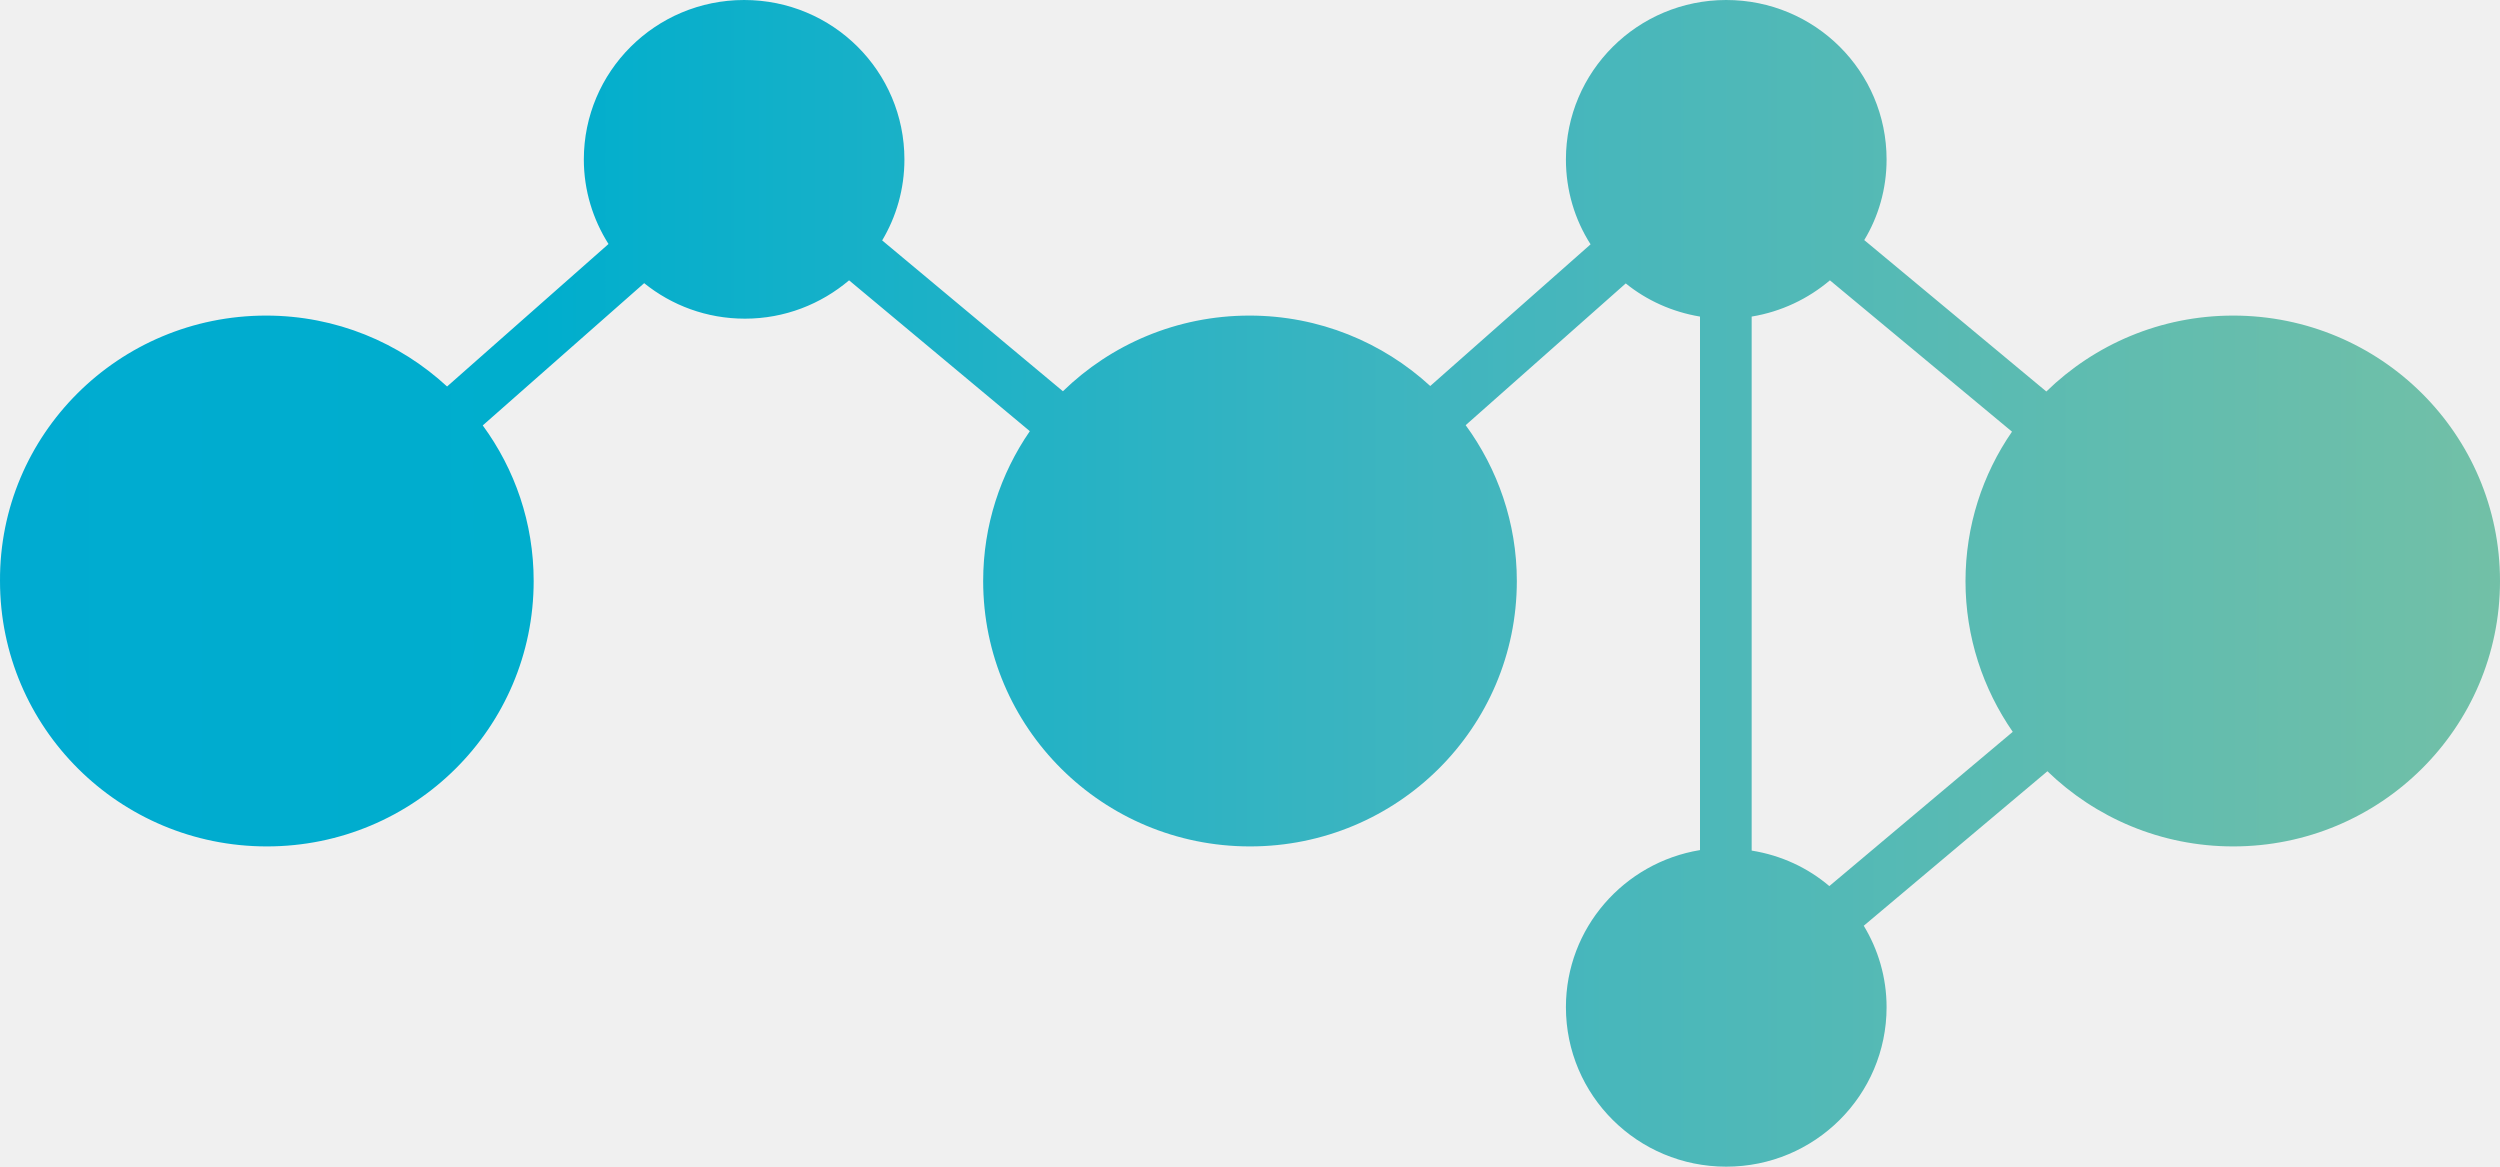
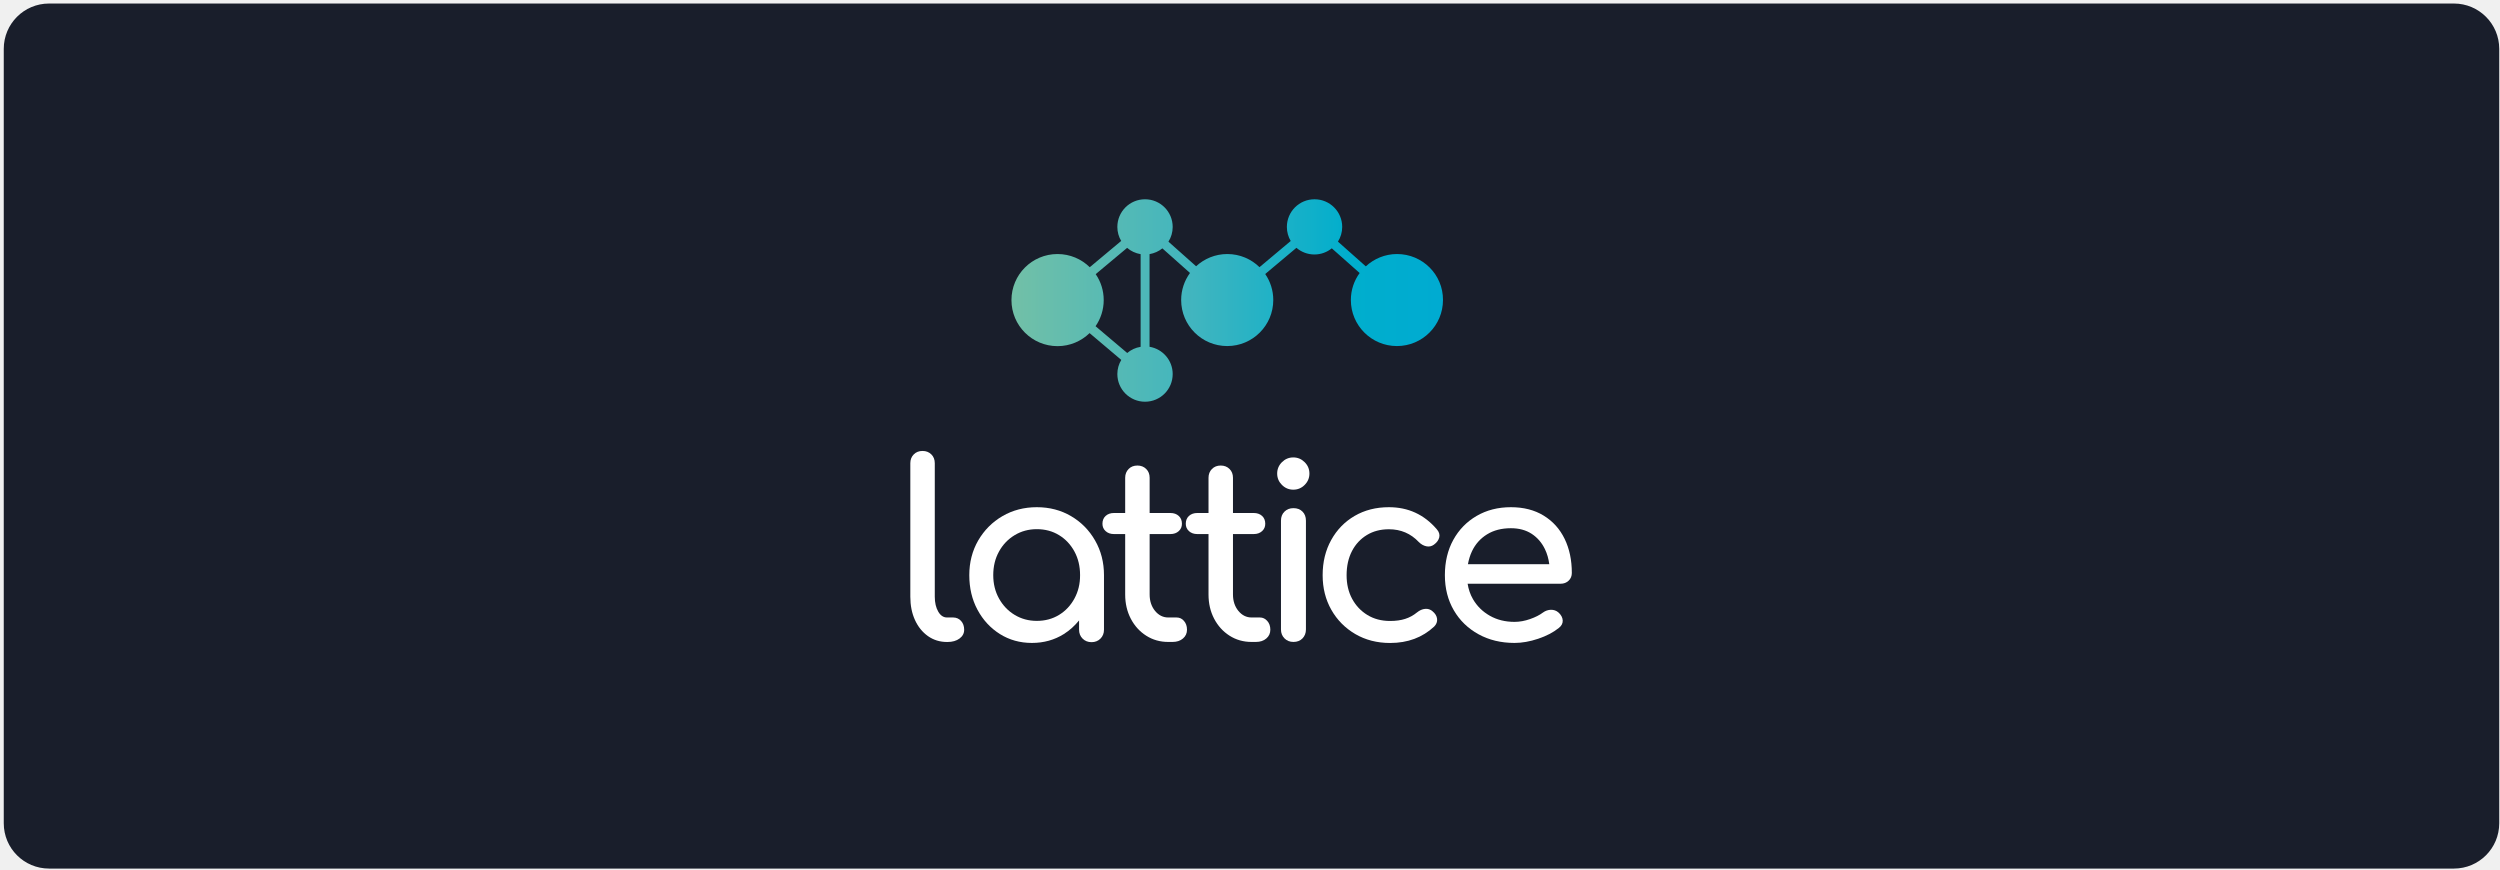
- <svg xmlns="http://www.w3.org/2000/svg" width="180" height="84" viewBox="0 0 30 14" fill="none">
-   <path d="M3.193 3.787C4.033 3.787 4.795 4.112 5.365 4.638L7.302 2.928C7.116 2.634 7.006 2.286 7.006 1.914C7.006 0.858 7.865 0 8.93 0C9.994 0 10.853 0.855 10.853 1.914C10.853 2.268 10.756 2.6 10.586 2.885L12.755 4.695C13.331 4.134 14.122 3.787 14.994 3.787C15.831 3.787 16.593 4.109 17.163 4.632L19.087 2.932C18.898 2.637 18.791 2.286 18.791 1.914C18.791 0.858 19.651 0 20.715 0C21.779 0 22.639 0.855 22.639 1.914C22.639 2.268 22.541 2.6 22.371 2.881L24.556 4.698C25.135 4.134 25.926 3.787 26.798 3.787C28.567 3.787 30 5.212 30 6.972C30 8.732 28.567 10.157 26.798 10.157C25.932 10.157 25.145 9.813 24.569 9.255L22.365 11.109C22.538 11.394 22.639 11.729 22.639 12.086C22.639 13.142 21.779 14 20.715 14C19.651 14 18.791 13.145 18.791 12.086C18.791 11.137 19.487 10.351 20.4 10.201V3.799C20.066 3.743 19.761 3.605 19.509 3.401L17.588 5.102C17.972 5.628 18.202 6.273 18.202 6.972C18.202 8.732 16.77 10.157 15 10.157C13.23 10.157 11.798 8.732 11.798 6.972C11.798 6.305 12.006 5.685 12.358 5.174L10.189 3.364C9.852 3.649 9.418 3.824 8.939 3.824C8.479 3.824 8.06 3.664 7.73 3.398L5.793 5.105C6.178 5.631 6.404 6.273 6.404 6.972C6.404 8.732 4.972 10.157 3.202 10.157C1.433 10.157 4.47813e-05 8.732 4.47813e-05 6.972C-0.009 5.215 1.423 3.787 3.193 3.787ZM21.952 10.633L24.153 8.782C23.797 8.268 23.586 7.645 23.586 6.975C23.586 6.311 23.791 5.691 24.144 5.18L21.959 3.364C21.697 3.586 21.376 3.74 21.02 3.799V10.207C21.376 10.264 21.694 10.414 21.952 10.633Z" fill="url(#paint0_linear_60_5)" />
+ <svg xmlns="http://www.w3.org/2000/svg" width="552" height="192" viewBox="0 0 552 192" fill="none">
+   <path d="M541.83 0.78H10.83C5.307 0.78 0.83 5.257 0.83 10.78V181.78C0.83 187.303 5.307 191.78 10.83 191.78H541.83C547.353 191.78 551.83 187.303 551.83 181.78V10.78C551.83 5.257 547.353 0.78 541.83 0.78Z" fill="#191E2B" />
+   <path d="M285.56 108.12C284.59 108.12 283.75 107.77 283.05 107.07C282.35 106.37 282 105.53 282 104.56C282 103.59 282.35 102.75 283.05 102.05C283.75 101.35 284.59 101 285.56 101C286.53 101 287.37 101.35 288.07 102.05C288.77 102.75 289.12 103.59 289.12 104.56C289.12 105.53 288.77 106.37 288.07 107.07C287.37 107.77 286.54 108.12 285.56 108.12Z" fill="white" />
+   <path d="M308.47 56.09C305.8 56.09 303.38 57.13 301.57 58.81L295.42 53.35C296.01 52.41 296.36 51.3 296.36 50.11C296.36 46.74 293.63 44 290.25 44C286.87 44 284.14 46.73 284.14 50.11C284.14 51.24 284.45 52.3 284.99 53.21L278.1 58.99C276.27 57.2 273.76 56.09 270.99 56.09C268.33 56.09 265.91 57.12 264.1 58.79L257.99 53.36C258.59 52.42 258.93 51.3 258.93 50.11C258.93 46.74 256.2 44 252.82 44C249.44 44 246.71 46.73 246.71 50.11C246.71 51.24 247.02 52.3 247.56 53.2L240.62 59C238.78 57.2 236.27 56.09 233.5 56.09C227.88 56.09 223.33 60.64 223.33 66.26C223.33 71.88 227.88 76.43 233.5 76.43C236.25 76.43 238.75 75.33 240.58 73.55L247.58 79.47C247.03 80.38 246.71 81.45 246.71 82.59C246.71 85.96 249.44 88.7 252.82 88.7C256.2 88.7 258.93 85.97 258.93 82.59C258.93 79.56 256.72 77.05 253.82 76.57V56.11C254.88 55.93 255.85 55.49 256.65 54.84L262.75 60.27C261.53 61.95 260.8 64.01 260.8 66.24C260.8 71.86 265.35 76.41 270.97 76.41C276.59 76.41 281.14 71.86 281.14 66.24C281.14 64.11 280.48 62.13 279.36 60.5L286.25 54.72C287.32 55.63 288.7 56.19 290.22 56.19C291.68 56.19 293.01 55.68 294.06 54.83L300.21 60.28C298.99 61.96 298.27 64.01 298.27 66.24C298.27 71.86 302.82 76.41 308.44 76.41C314.06 76.41 318.61 71.86 318.61 66.24C318.65 60.64 314.09 56.09 308.47 56.09ZM248.89 77.94L241.9 72.03C243.03 70.39 243.7 68.4 243.7 66.26C243.7 64.14 243.05 62.16 241.93 60.53L248.87 54.73C249.7 55.44 250.72 55.93 251.85 56.12V76.58C250.72 76.76 249.71 77.24 248.89 77.94Z" fill="url(#paint0_linear_0_1)" />
+   <path d="M210.45 136.34H209.1C208.31 136.34 207.66 135.91 207.16 135.04C206.66 134.18 206.4 133.08 206.4 131.75V102.27C206.4 101.48 206.15 100.83 205.64 100.33C205.14 99.83 204.49 99.57 203.7 99.57C202.91 99.57 202.26 99.82 201.76 100.33C201.26 100.83 201 101.48 201 102.27V131.75C201 133.69 201.34 135.41 202.03 136.91C202.71 138.4 203.67 139.58 204.89 140.45C206.11 141.31 207.52 141.75 209.1 141.75H209.21C210.29 141.75 211.17 141.5 211.86 140.99C212.54 140.49 212.89 139.84 212.89 139.05C212.89 138.26 212.66 137.61 212.21 137.11C211.76 136.61 211.17 136.34 210.45 136.34Z" fill="white" />
+   <path d="M236.49 113.96C234.26 112.65 231.74 111.99 228.93 111.99C226.12 111.99 223.59 112.65 221.34 113.96C219.09 115.27 217.31 117.07 215.99 119.33C214.68 121.6 214.02 124.16 214.02 127C214.02 129.84 214.62 132.39 215.83 134.64C217.04 136.89 218.68 138.67 220.77 139.99C222.86 141.3 225.22 141.96 227.84 141.96C230.47 141.96 232.83 141.3 234.91 139.99C236.2 139.18 237.3 138.16 238.26 136.99V139.04C238.26 139.83 238.52 140.49 239.04 141.01C239.56 141.53 240.22 141.79 241.01 141.79C241.8 141.79 242.46 141.53 242.98 141.01C243.5 140.49 243.76 139.83 243.76 139.04V127C243.76 124.16 243.1 121.6 241.79 119.33C240.49 117.06 238.72 115.27 236.49 113.96ZM237.24 132.15C236.41 133.68 235.28 134.89 233.84 135.77C232.4 136.65 230.76 137.09 228.93 137.09C227.13 137.09 225.5 136.65 224.04 135.77C222.58 134.89 221.43 133.68 220.58 132.15C219.73 130.62 219.31 128.9 219.31 126.99C219.31 125.05 219.73 123.31 220.58 121.78C221.42 120.25 222.58 119.04 224.04 118.16C225.5 117.28 227.13 116.84 228.93 116.84C230.77 116.84 232.4 117.28 233.84 118.16C235.28 119.04 236.41 120.25 237.24 121.78C238.07 123.31 238.48 125.05 238.48 126.99C238.49 128.91 238.07 130.62 237.24 132.15Z" fill="white" />
+   <path d="M259.79 136.34H257.95C256.8 136.34 255.83 135.85 255.03 134.88C254.24 133.91 253.84 132.7 253.84 131.26V117.92H258.43C259.19 117.92 259.8 117.7 260.27 117.27C260.74 116.84 260.97 116.3 260.97 115.65C260.97 114.93 260.74 114.35 260.27 113.92C259.8 113.49 259.19 113.27 258.43 113.27H253.84V105.49C253.84 104.7 253.59 104.05 253.08 103.55C252.58 103.05 251.93 102.79 251.14 102.79C250.35 102.79 249.7 103.04 249.2 103.55C248.7 104.06 248.44 104.7 248.44 105.49V113.27H245.96C245.2 113.27 244.59 113.49 244.12 113.92C243.65 114.35 243.42 114.93 243.42 115.65C243.42 116.3 243.65 116.84 244.12 117.27C244.59 117.7 245.2 117.92 245.96 117.92H248.44V131.26C248.44 133.24 248.85 135.02 249.68 136.61C250.51 138.2 251.64 139.44 253.08 140.36C254.52 141.28 256.14 141.74 257.94 141.74H258.91C259.85 141.74 260.61 141.49 261.2 140.98C261.79 140.48 262.09 139.83 262.09 139.04C262.09 138.25 261.86 137.6 261.42 137.1C260.99 136.59 260.44 136.34 259.79 136.34Z" fill="white" />
+   <path d="M278.19 136.34H276.35C275.2 136.34 274.23 135.85 273.43 134.88C272.64 133.91 272.24 132.7 272.24 131.26V117.92H276.83C277.59 117.92 278.2 117.7 278.67 117.27C279.14 116.84 279.37 116.3 279.37 115.65C279.37 114.93 279.14 114.35 278.67 113.92C278.2 113.49 277.59 113.27 276.83 113.27H272.24V105.49C272.24 104.7 271.99 104.05 271.48 103.55C270.98 103.05 270.33 102.79 269.54 102.79C268.75 102.79 268.1 103.04 267.6 103.55C267.1 104.05 266.84 104.7 266.84 105.49V113.27H264.36C263.6 113.27 262.99 113.49 262.52 113.92C262.05 114.35 261.82 114.93 261.82 115.65C261.82 116.3 262.05 116.84 262.52 117.27C262.99 117.7 263.6 117.92 264.36 117.92H266.84V131.26C266.84 133.24 267.25 135.02 268.08 136.61C268.91 138.19 270.04 139.44 271.48 140.36C272.92 141.28 274.54 141.74 276.34 141.74H277.31C278.25 141.74 279.01 141.49 279.6 140.98C280.19 140.48 280.49 139.83 280.49 139.04C280.49 138.25 280.26 137.6 279.81 137.1C279.36 136.6 278.84 136.34 278.19 136.34Z" fill="white" />
+   <path d="M285.59 112.2C284.8 112.2 284.14 112.45 283.62 112.96C283.1 113.46 282.84 114.13 282.84 114.96V138.99C282.84 139.78 283.1 140.44 283.62 140.96C284.14 141.48 284.8 141.74 285.59 141.74C286.42 141.74 287.08 141.48 287.59 140.96C288.09 140.44 288.35 139.78 288.35 138.99V114.96C288.35 114.13 288.1 113.47 287.59 112.96C287.09 112.45 286.42 112.2 285.59 112.2Z" fill="white" />
+   <path d="M312.5 113.2C310.74 112.39 308.79 111.99 306.67 111.99C303.83 111.99 301.31 112.63 299.11 113.91C296.91 115.19 295.19 116.96 293.93 119.23C292.67 121.5 292.04 124.09 292.04 127.01C292.04 129.85 292.68 132.4 293.96 134.65C295.24 136.9 297 138.68 299.25 140C301.5 141.31 304.06 141.97 306.94 141.97C310.83 141.97 314.07 140.76 316.66 138.35C317.16 137.85 317.38 137.28 317.31 136.65C317.24 136.02 316.9 135.45 316.28 134.95C315.81 134.55 315.27 134.38 314.66 134.44C314.05 134.49 313.45 134.76 312.88 135.22C312.09 135.87 311.21 136.35 310.26 136.65C309.31 136.96 308.2 137.11 306.94 137.11C305.03 137.11 303.36 136.67 301.92 135.79C300.48 134.91 299.35 133.71 298.54 132.2C297.73 130.69 297.33 128.96 297.33 127.02C297.33 124.97 297.73 123.19 298.52 121.67C299.31 120.15 300.41 118.98 301.81 118.13C303.21 117.28 304.83 116.86 306.67 116.86C309.3 116.86 311.49 117.8 313.26 119.67C313.76 120.17 314.32 120.49 314.93 120.62C315.54 120.75 316.1 120.63 316.6 120.27C317.25 119.8 317.64 119.26 317.79 118.65C317.93 118.04 317.75 117.44 317.25 116.87C315.84 115.22 314.26 114.01 312.5 113.2Z" fill="white" />
+   <path d="M346.36 128.21C346.83 127.76 347.06 127.19 347.06 126.51C347.06 123.67 346.53 121.16 345.47 118.98C344.41 116.8 342.87 115.09 340.85 113.85C338.83 112.61 336.42 111.99 333.61 111.99C330.77 111.99 328.25 112.63 326.05 113.91C323.85 115.19 322.13 116.95 320.89 119.2C319.65 121.45 319.03 124.05 319.03 127C319.03 129.92 319.69 132.5 321 134.75C322.31 137 324.13 138.76 326.45 140.04C328.77 141.32 331.43 141.96 334.41 141.96C336.07 141.96 337.8 141.65 339.62 141.04C341.44 140.43 342.96 139.64 344.18 138.66C344.79 138.19 345.08 137.63 345.05 136.99C345.01 136.34 344.69 135.75 344.08 135.21C343.61 134.81 343.06 134.63 342.43 134.64C341.8 134.66 341.22 134.86 340.67 135.26C339.95 135.8 339.01 136.28 337.84 136.69C336.67 137.1 335.53 137.31 334.41 137.31C332.36 137.31 330.54 136.86 328.96 135.96C327.37 135.06 326.13 133.84 325.23 132.29C324.63 131.26 324.25 130.12 324.05 128.89H344.57C345.3 128.89 345.89 128.66 346.36 128.21ZM328.35 117.98C329.81 117.08 331.56 116.63 333.61 116.63C335.41 116.63 336.94 117.05 338.2 117.87C339.46 118.7 340.43 119.82 341.12 121.25C341.61 122.26 341.92 123.37 342.08 124.57H324.12C324.31 123.54 324.6 122.57 325.03 121.68C325.78 120.11 326.89 118.88 328.35 117.98Z" fill="white" />
  <defs>
-     <linearGradient id="paint0_linear_60_5" x1="29.995" y1="7.001" x2="-0.01" y2="7.001" gradientUnits="userSpaceOnUse">
+     <linearGradient id="paint0_linear_0_1" x1="223.348" y1="66.348" x2="318.645" y2="66.348" gradientUnits="userSpaceOnUse">
      <stop stop-color="#72C0A7" />
      <stop offset="0.424" stop-color="#40B5BF" />
      <stop offset="0.783" stop-color="#00AECD" />
      <stop offset="1" stop-color="#00ABD1" />
    </linearGradient>
  </defs>
</svg>
